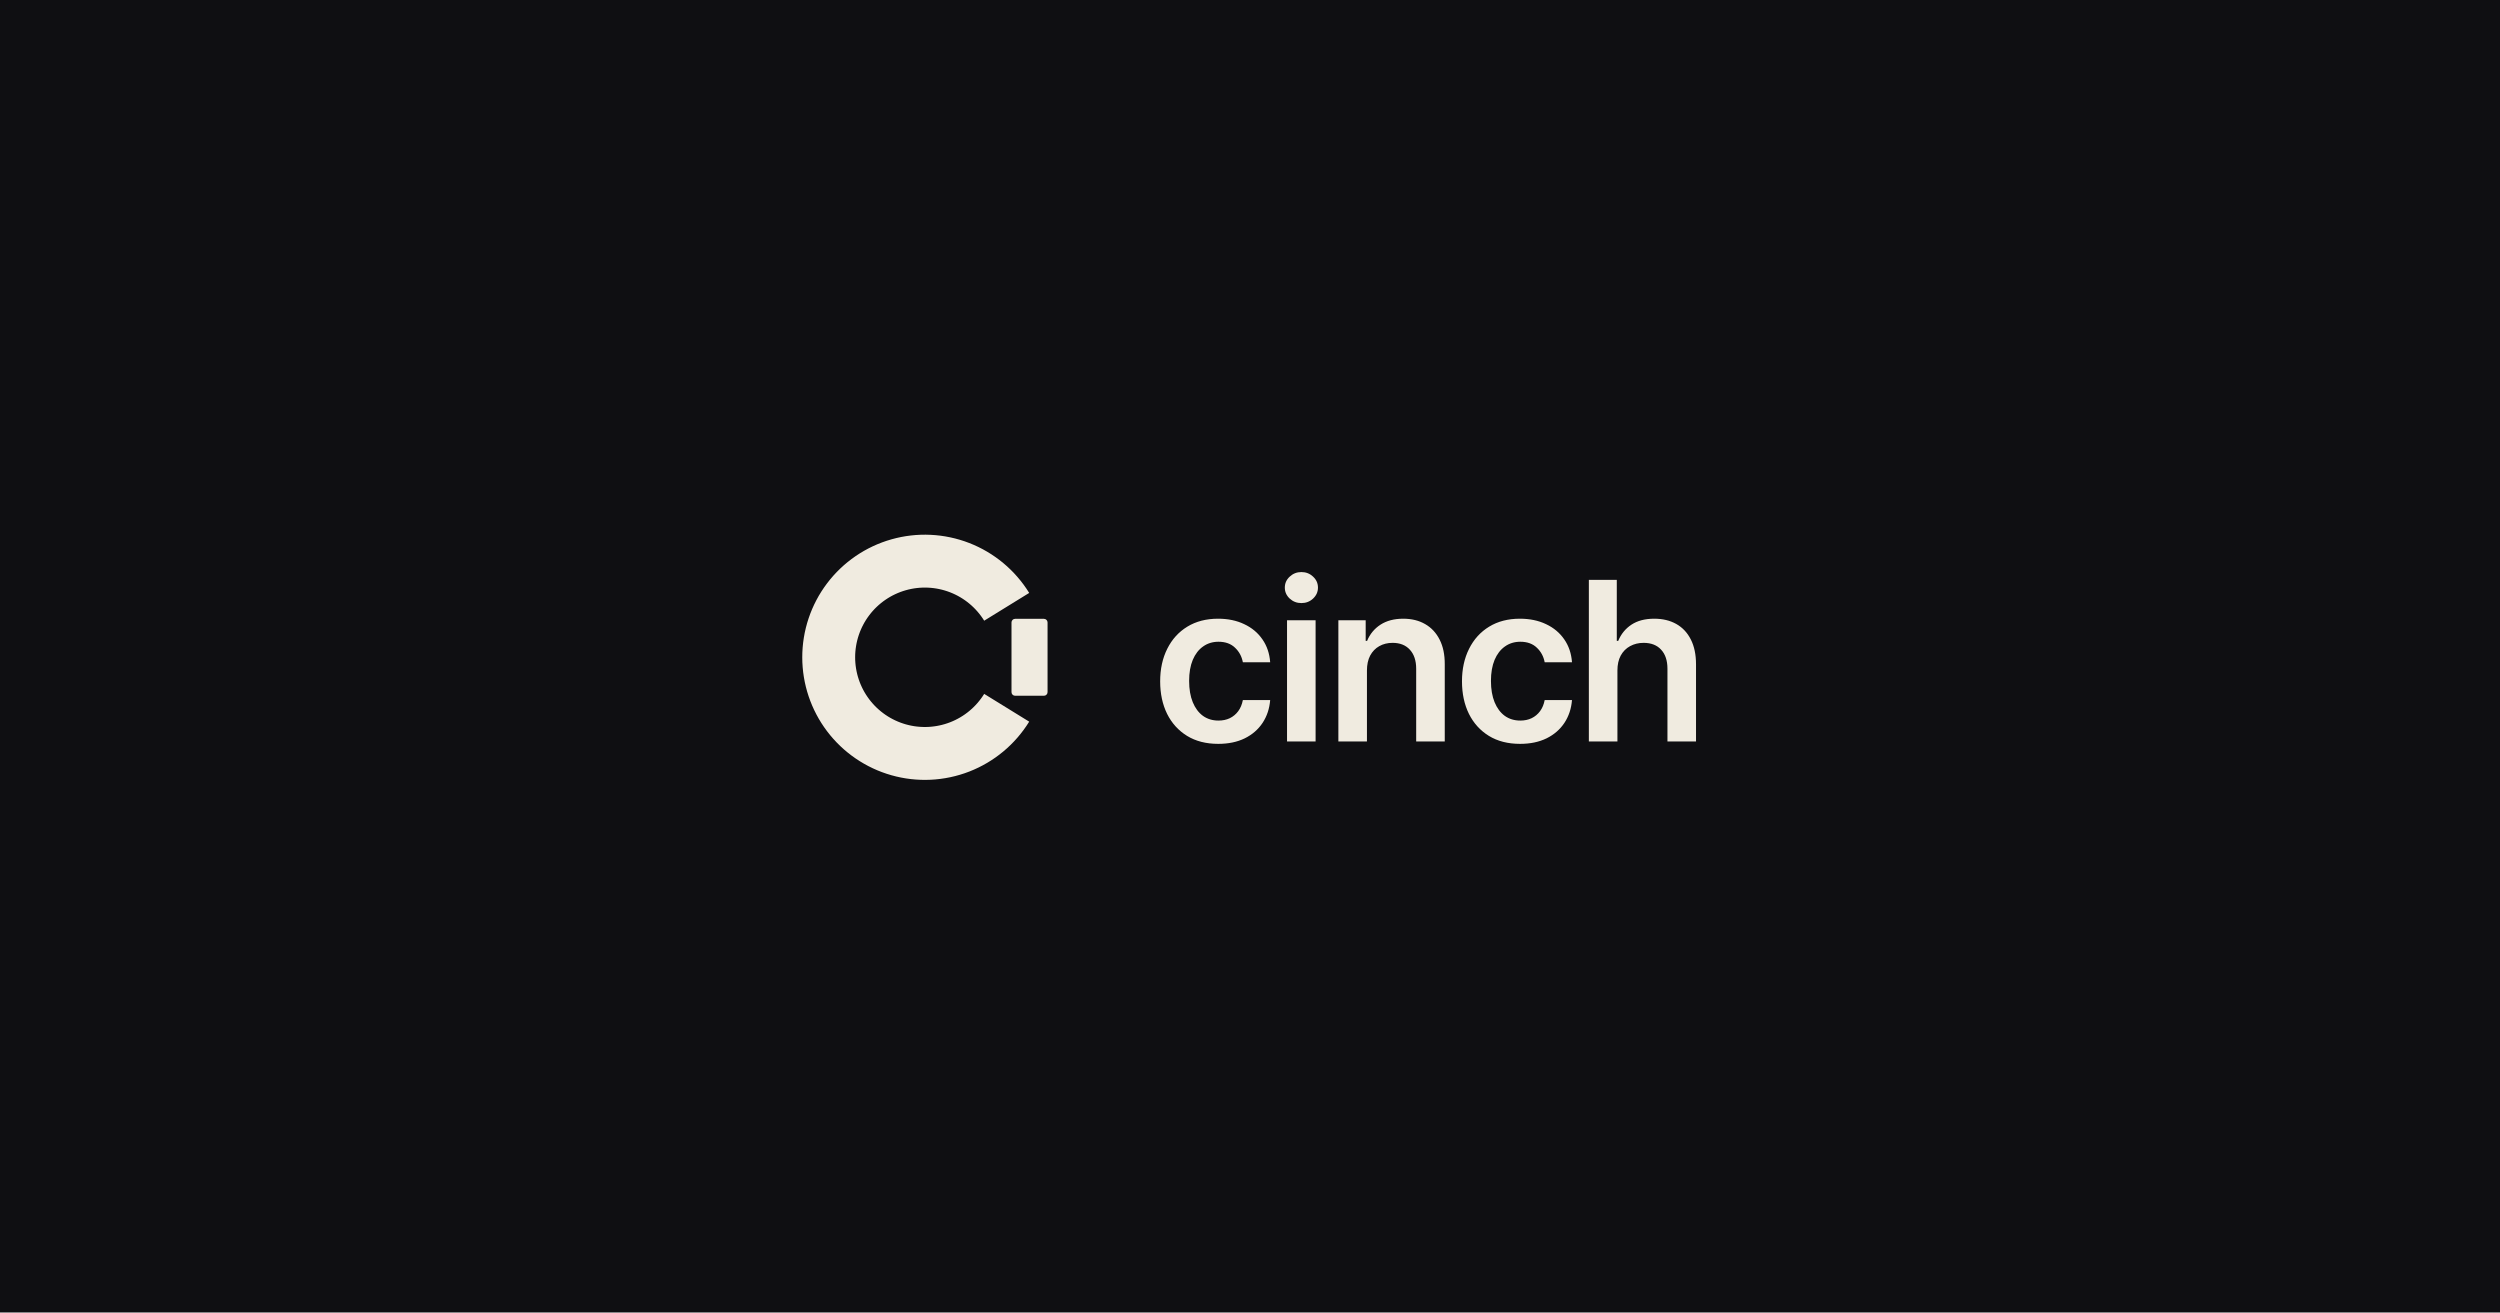
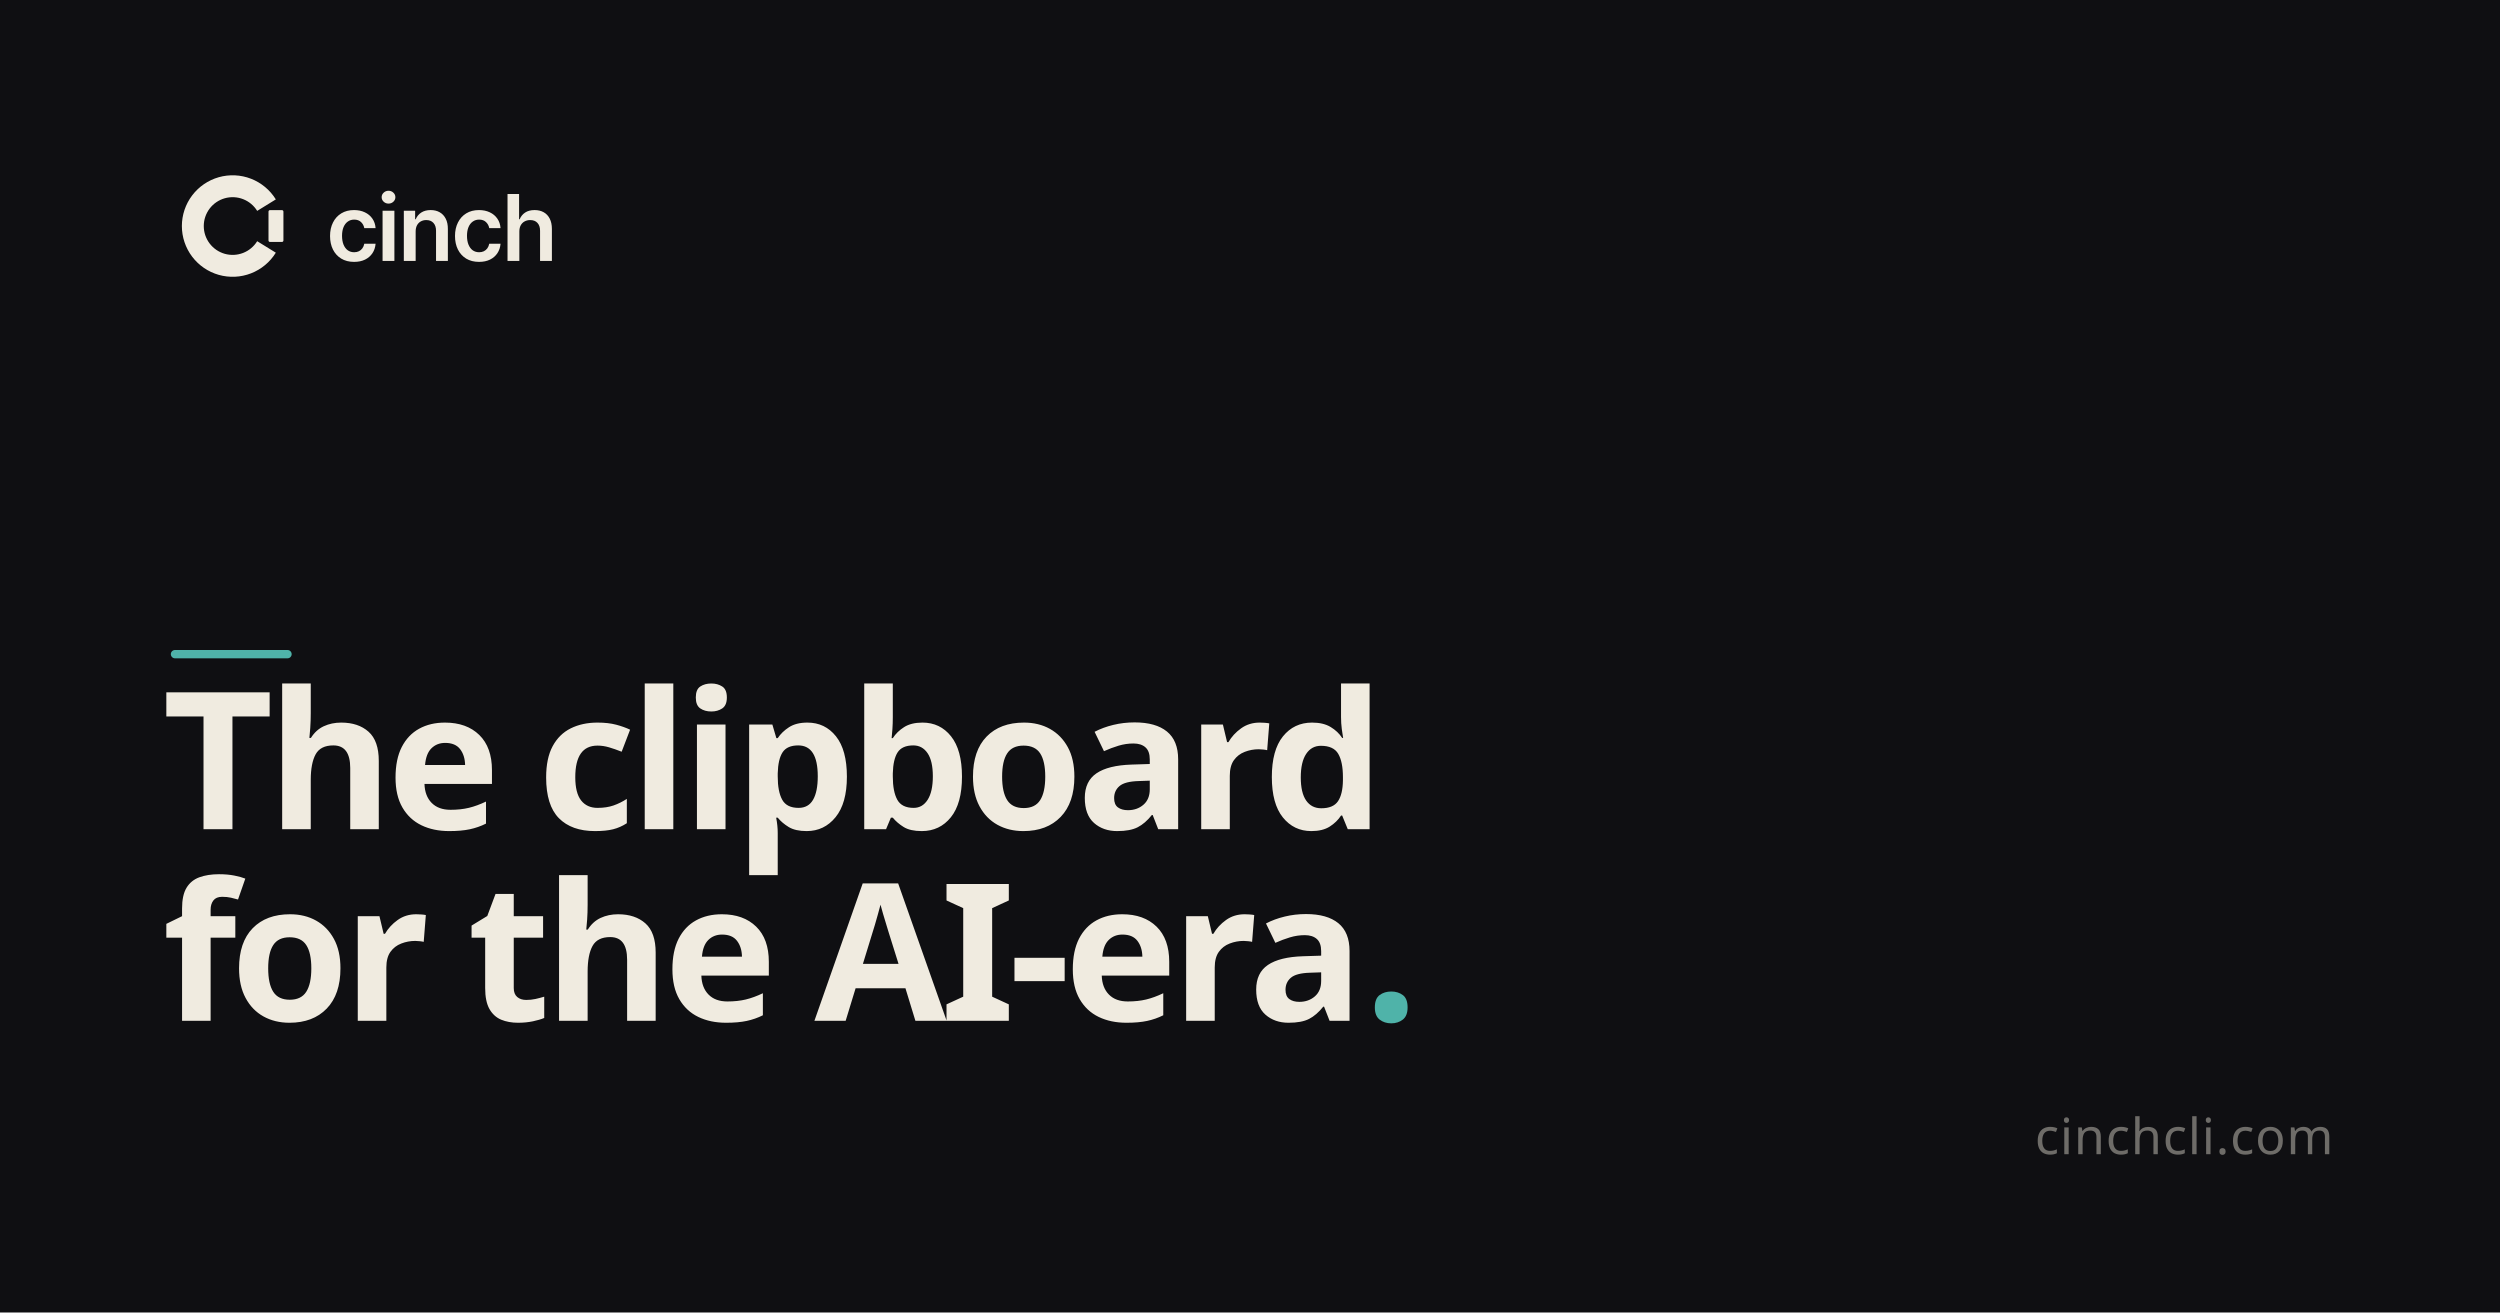
<svg xmlns="http://www.w3.org/2000/svg" width="1200" height="630" viewBox="0 0 1200 630" fill="none">
  <rect width="1200" height="630" fill="#0F0F12" />
-   <svg x="369" y="232" width="480" height="167" viewBox="0 0 288 100">
+   <svg x="80" y="74" width="200" height="69" viewBox="0 0 288 100">
    <g transform="translate(3.45 0)">
      <path d="M65.077 35.462C61.913 30.332 57.161 26.375 51.544 24.19C45.927 22.006 39.75 21.714 33.952 23.358C28.154 25.003 23.05 28.494 19.416 33.302C15.782 38.111 13.816 43.973 13.816 50C13.816 56.027 15.782 61.889 19.416 66.698C23.05 71.506 28.154 74.997 33.952 76.641C39.75 78.286 45.927 77.994 51.544 75.81C57.161 73.625 61.913 69.668 65.077 64.538" stroke="#F0EBE0" stroke-width="15.231" />
      <path d="M75.808 38.923H67.5C66.927 38.923 66.462 39.388 66.462 39.962V60.038C66.462 60.612 66.927 61.077 67.5 61.077H75.808C76.381 61.077 76.846 60.612 76.846 60.038V39.962C76.846 39.388 76.381 38.923 75.808 38.923Z" fill="#F0EBE0" />
    </g>
    <path d="M129.455 74.932C125.97 74.932 122.977 74.167 120.477 72.636C117.992 71.106 116.076 68.992 114.727 66.296C113.394 63.583 112.727 60.462 112.727 56.932C112.727 53.386 113.409 50.258 114.773 47.545C116.136 44.818 118.061 42.697 120.545 41.182C123.045 39.651 126 38.886 129.409 38.886C132.242 38.886 134.75 39.409 136.932 40.455C139.129 41.485 140.879 42.947 142.182 44.841C143.485 46.72 144.227 48.917 144.409 51.432H136.545C136.227 49.75 135.47 48.349 134.273 47.227C133.091 46.091 131.508 45.523 129.523 45.523C127.841 45.523 126.364 45.977 125.091 46.886C123.818 47.78 122.826 49.068 122.114 50.75C121.417 52.432 121.068 54.447 121.068 56.795C121.068 59.174 121.417 61.22 122.114 62.932C122.811 64.629 123.788 65.939 125.045 66.864C126.318 67.773 127.811 68.227 129.523 68.227C130.735 68.227 131.818 68 132.773 67.546C133.742 67.076 134.553 66.401 135.205 65.523C135.856 64.644 136.303 63.576 136.545 62.318H144.409C144.212 64.788 143.485 66.977 142.227 68.886C140.97 70.78 139.258 72.265 137.091 73.341C134.924 74.401 132.379 74.932 129.455 74.932ZM149.265 74.25V39.341H157.492V74.25H149.265ZM153.401 34.386C152.098 34.386 150.977 33.955 150.037 33.091C149.098 32.212 148.628 31.159 148.628 29.932C148.628 28.689 149.098 27.636 150.037 26.773C150.977 25.894 152.098 25.454 153.401 25.454C154.719 25.454 155.841 25.894 156.765 26.773C157.704 27.636 158.174 28.689 158.174 29.932C158.174 31.159 157.704 32.212 156.765 33.091C155.841 33.955 154.719 34.386 153.401 34.386ZM172.28 53.795V74.25H164.052V39.341H171.916V45.273H172.325C173.128 43.318 174.408 41.765 176.166 40.614C177.939 39.462 180.128 38.886 182.734 38.886C185.143 38.886 187.242 39.401 189.03 40.432C190.833 41.462 192.227 42.955 193.211 44.909C194.211 46.864 194.704 49.235 194.689 52.023V74.25H186.461V53.295C186.461 50.962 185.855 49.136 184.643 47.818C183.446 46.5 181.787 45.841 179.666 45.841C178.227 45.841 176.946 46.159 175.825 46.795C174.719 47.417 173.848 48.318 173.211 49.5C172.59 50.682 172.28 52.114 172.28 53.795ZM216.38 74.932C212.895 74.932 209.902 74.167 207.402 72.636C204.917 71.106 203.001 68.992 201.652 66.296C200.319 63.583 199.652 60.462 199.652 56.932C199.652 53.386 200.334 50.258 201.698 47.545C203.061 44.818 204.986 42.697 207.47 41.182C209.97 39.651 212.925 38.886 216.334 38.886C219.167 38.886 221.675 39.409 223.857 40.455C226.054 41.485 227.804 42.947 229.107 44.841C230.41 46.72 231.152 48.917 231.334 51.432H223.47C223.152 49.75 222.395 48.349 221.198 47.227C220.016 46.091 218.433 45.523 216.448 45.523C214.766 45.523 213.289 45.977 212.016 46.886C210.743 47.78 209.751 49.068 209.039 50.75C208.342 52.432 207.993 54.447 207.993 56.795C207.993 59.174 208.342 61.22 209.039 62.932C209.736 64.629 210.713 65.939 211.97 66.864C213.243 67.773 214.736 68.227 216.448 68.227C217.66 68.227 218.743 68 219.698 67.546C220.667 67.076 221.478 66.401 222.13 65.523C222.781 64.644 223.228 63.576 223.47 62.318H231.334C231.137 64.788 230.41 66.977 229.152 68.886C227.895 70.78 226.183 72.265 224.016 73.341C221.849 74.401 219.304 74.932 216.38 74.932ZM244.417 53.795V74.25H236.19V27.704H244.235V45.273H244.644C245.463 43.303 246.728 41.75 248.44 40.614C250.167 39.462 252.364 38.886 255.031 38.886C257.455 38.886 259.569 39.394 261.372 40.409C263.175 41.424 264.569 42.909 265.553 44.864C266.553 46.818 267.053 49.205 267.053 52.023V74.25H258.826V53.295C258.826 50.947 258.22 49.121 257.008 47.818C255.811 46.5 254.129 45.841 251.963 45.841C250.508 45.841 249.205 46.159 248.053 46.795C246.917 47.417 246.023 48.318 245.372 49.5C244.735 50.682 244.417 52.114 244.417 53.795Z" fill="#F0EBE0" />
  </svg>
+   <rect x="82" y="312" width="58" height="4" rx="2" fill="#4FB3A9" />
+   <text x="78" y="398" font-family="Geist" font-weight="800" font-size="92" letter-spacing="-3" fill="#F0EBE0">The clipboard</text>
+   <text x="78" y="490" font-family="Geist" font-weight="800" font-size="92" letter-spacing="-3" fill="#F0EBE0">for the AI-era<tspan fill="#4FB3A9">.</tspan>
+   </text>
+   <text x="1120" y="554" text-anchor="end" font-family="Geist Mono" font-weight="500" font-size="24" letter-spacing="0.5" fill="#F0EBE0" fill-opacity="0.42">cinchcli.com</text>
</svg>
